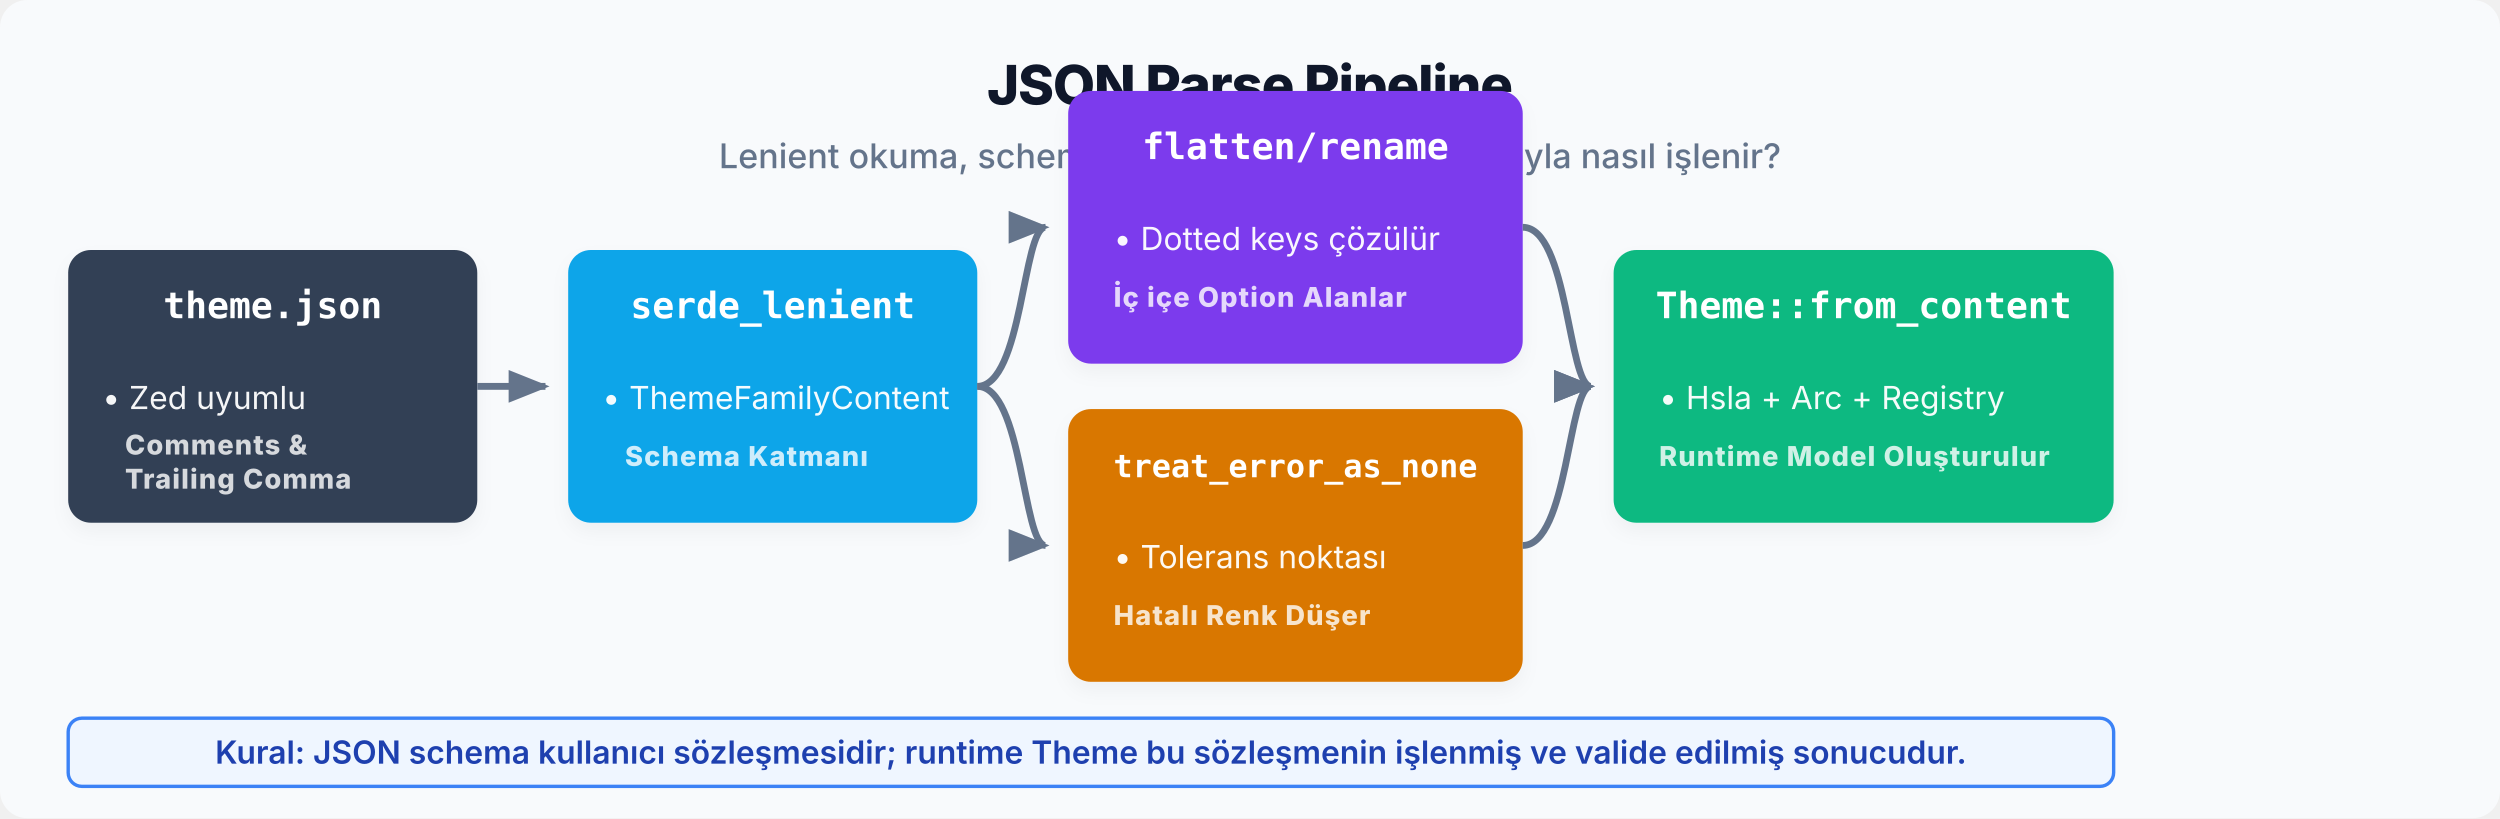
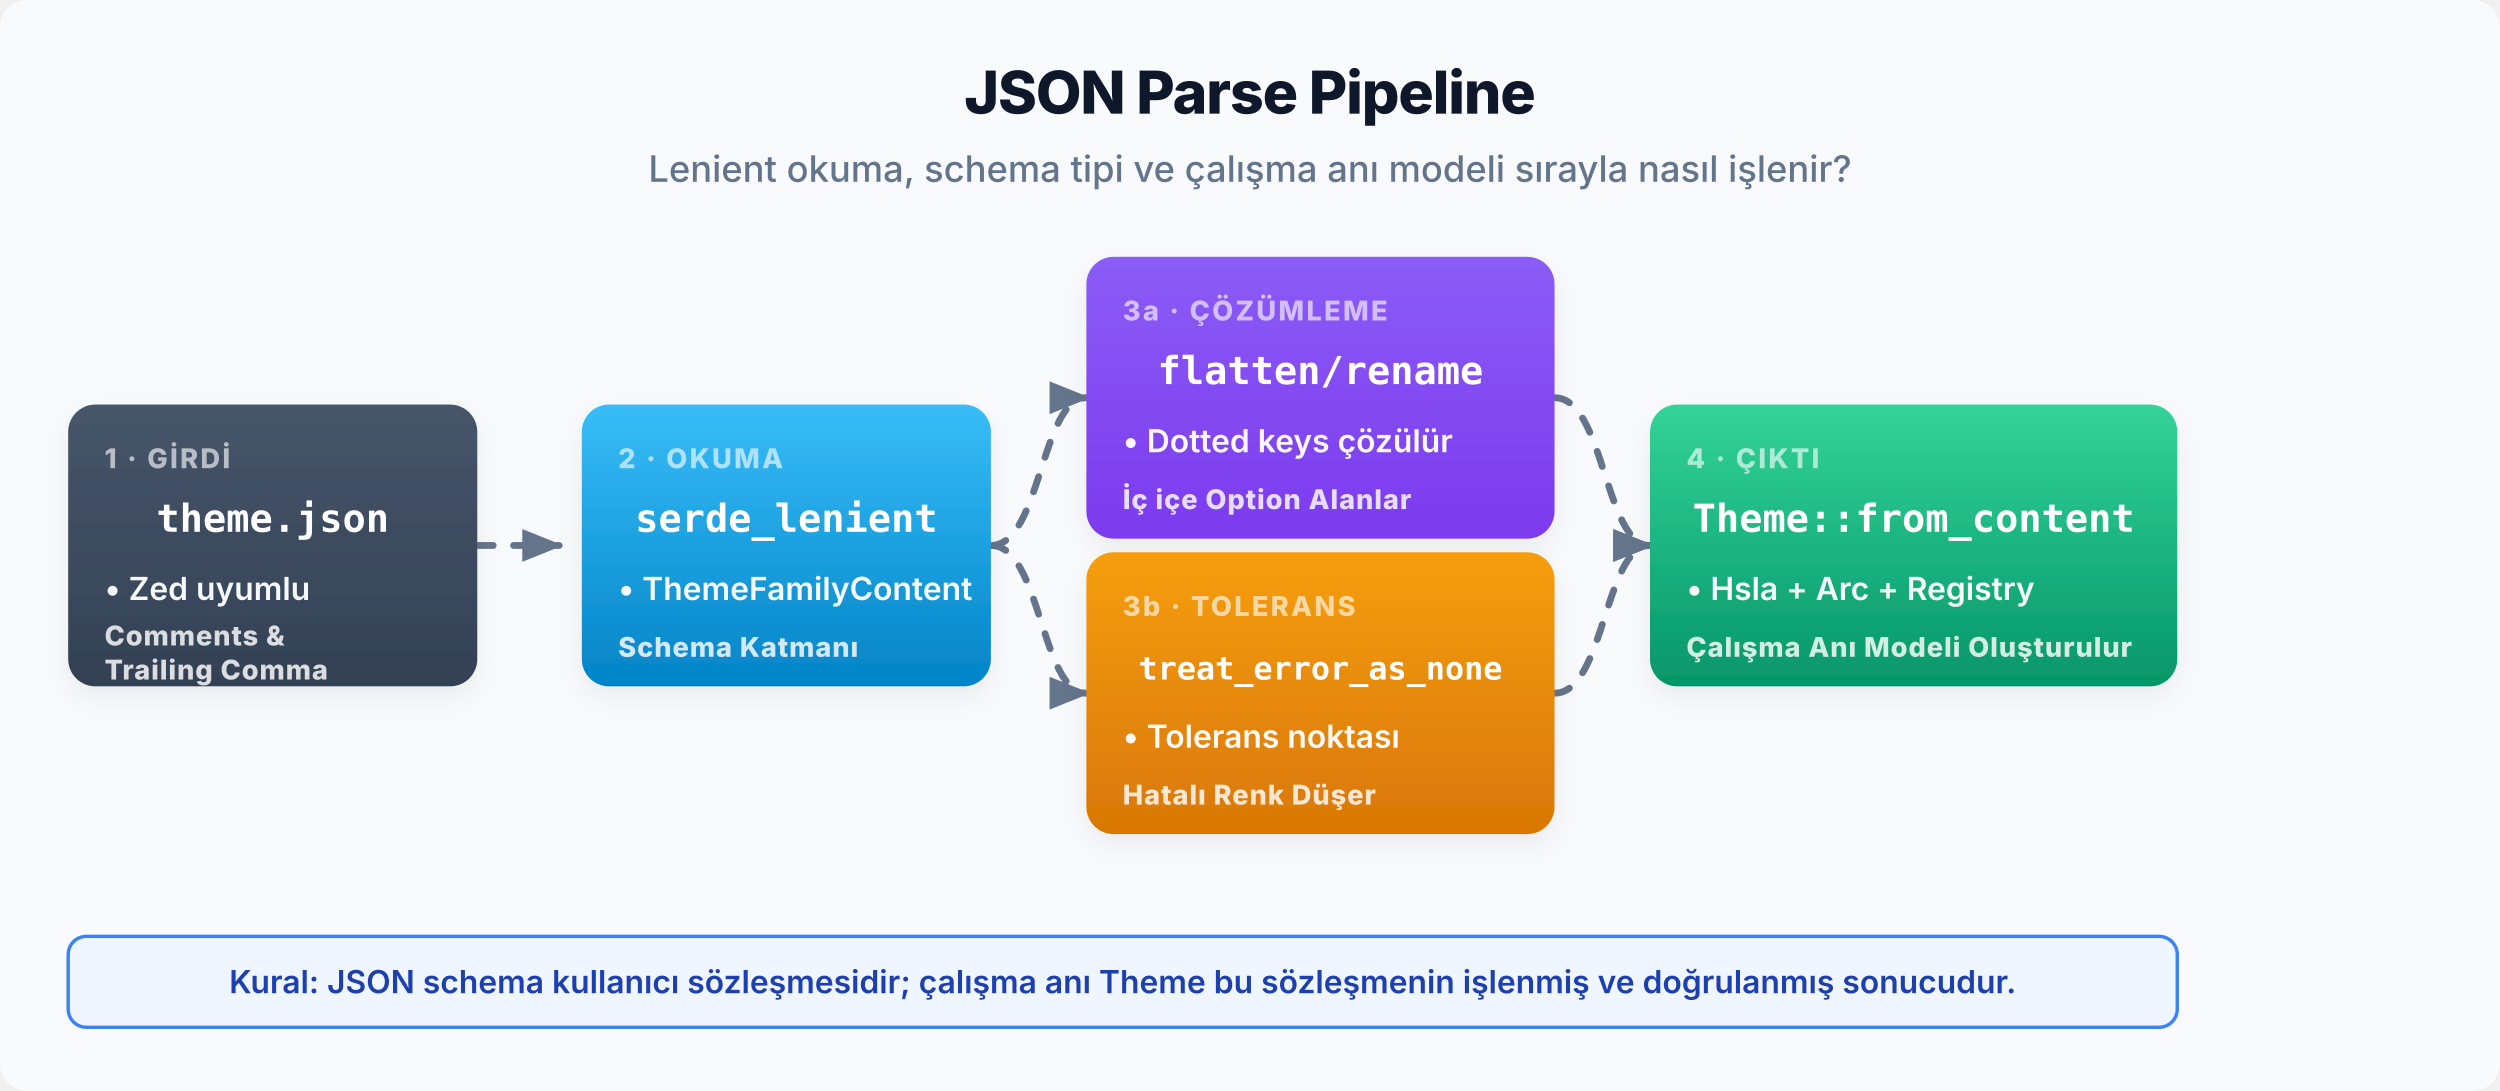
- <svg xmlns="http://www.w3.org/2000/svg" viewBox="0 0 1100 360">
+ <svg xmlns="http://www.w3.org/2000/svg" viewBox="0 0 1100 480">
  <defs>
-     <filter id="shadow" x="-10%" y="-10%" width="120%" height="120%">
-       <feDropShadow dx="0" dy="4" stdDeviation="4" flood-color="#000" flood-opacity="0.04" />
+     <filter id="shadow" x="-20%" y="-20%" width="140%" height="140%">
+       <feDropShadow dx="0" dy="5" stdDeviation="6" flood-color="#0f172a" flood-opacity="0.06" />
    </filter>
    <marker id="arrow" viewBox="0 0 10 10" refX="9" refY="5" markerWidth="6" markerHeight="6" orient="auto">
      <path d="M 0 1 L 10 5 L 0 9 Z" fill="#64748b" />
    </marker>
+     <linearGradient id="g-slate" x1="0" y1="0" x2="0" y2="1">
+       <stop offset="0" stop-color="#475569" />
+       <stop offset="1" stop-color="#334155" />
+     </linearGradient>
+     <linearGradient id="g-sky" x1="0" y1="0" x2="0" y2="1">
+       <stop offset="0" stop-color="#38bdf8" />
+       <stop offset="1" stop-color="#0284c7" />
+     </linearGradient>
+     <linearGradient id="g-violet" x1="0" y1="0" x2="0" y2="1">
+       <stop offset="0" stop-color="#8b5cf6" />
+       <stop offset="1" stop-color="#7c3aed" />
+     </linearGradient>
+     <linearGradient id="g-amber" x1="0" y1="0" x2="0" y2="1">
+       <stop offset="0" stop-color="#f59e0b" />
+       <stop offset="1" stop-color="#d97706" />
+     </linearGradient>
+     <linearGradient id="g-green" x1="0" y1="0" x2="0" y2="1">
+       <stop offset="0" stop-color="#34d399" />
+       <stop offset="1" stop-color="#059669" />
+     </linearGradient>
    <style>
-       .title { font: 800 24px system-ui, -apple-system, sans-serif; fill: #0f172a; letter-spacing: -0.5px; }
-       .subtitle { font: 500 15px system-ui, -apple-system, sans-serif; fill: #64748b; }
-       .api { font: 800 16px ui-monospace, SFMono-Regular, monospace; fill: #ffffff; }
-       .when { font: 800 12px system-ui, -apple-system, sans-serif; fill: rgba(255, 255, 255, 0.8); letter-spacing: 0.5px; }
-       .body { font: 14px system-ui, -apple-system, sans-serif; fill: #ffffff; opacity: 0.95; }
-       .arrow-line { stroke: #64748b; stroke-width: 3; fill: none; marker-end: url(#arrow); stroke-linejoin: round; }
+       .title { font: 800 26px system-ui, -apple-system, sans-serif; fill: #0f172a; letter-spacing: -0.5px; }
+       .subtitle { font: 500 16px system-ui, -apple-system, sans-serif; fill: #64748b; }
+       .api { font: 800 17px ui-monospace, SFMono-Regular, monospace; fill: #ffffff; }
+       .api-sm { font: 800 14px ui-monospace, SFMono-Regular, monospace; fill: #ffffff; }
+       .when { font: 800 12px system-ui, -apple-system, sans-serif; fill: rgba(255, 255, 255, 0.82); letter-spacing: 0.4px; }
+       .body { font: 600 14px system-ui, -apple-system, sans-serif; fill: #ffffff; opacity: 0.96; }
+       .stepno { font: 800 12px system-ui, -apple-system, sans-serif; fill: rgba(255, 255, 255, 0.62); letter-spacing: 1px; }
+       .arrow-line { stroke: #64748b; stroke-width: 3; fill: none; marker-end: url(#arrow); stroke-linecap: round; stroke-linejoin: round; }
      .card { filter: url(#shadow); }
+ 
+       .flow { stroke-dasharray: 7 9; animation: flow 9s linear infinite; }
+       @keyframes flow { 0% { stroke-dashoffset: 0; } 100% { stroke-dashoffset: -160; } }
+ 
+       .pulse { animation: pulse 10s ease-in-out infinite; }
+       .pulse-1 { animation-delay: 0s; }
+       .pulse-2 { animation-delay: 1.6s; }
+       .pulse-3 { animation-delay: 3.2s; }
+       .pulse-4 { animation-delay: 4.8s; }
+       @keyframes pulse {
+         0%   { opacity: 1; }
+         8%   { opacity: 1; }
+         50%  { opacity: 0.78; }
+         92%  { opacity: 1; }
+         100% { opacity: 1; }
+       }
+ 
+       @media (prefers-reduced-motion: reduce) {
+         .flow { animation: none; }
+         .pulse { animation: none; }
+       }
    </style>
  </defs>
  <rect width="100%" height="100%" rx="12" fill="#f8fafc" />
-   <text x="550" y="46" text-anchor="middle" class="title">JSON Parse Pipeline</text>
-   <text x="550" y="74" text-anchor="middle" class="subtitle">Lenient okuma, schema tipi ve runtime model sırayla nasıl işlenir?</text>
-   <g transform="translate(30, 110)">
-     <rect width="180" height="120" rx="10" fill="#334155" class="card" />
-     <text x="90" y="30" text-anchor="middle" class="api">theme.json</text>
-     <text x="15" y="70" class="body">• Zed uyumlu</text>
-     <text x="25" y="90" class="when">Comments &amp;</text>
-     <text x="25" y="105" class="when">Trailing Comma</text>
+   <text x="550" y="50" text-anchor="middle" class="title">JSON Parse Pipeline</text>
+   <text x="550" y="80" text-anchor="middle" class="subtitle">Lenient okuma, schema tipi ve çalışma anı modeli sırayla nasıl işlenir?</text>
+   <path d="M 210 240 H 246" class="arrow-line flow" />
+   <path d="M 436 240 C 458 240 458 175 478 175" class="arrow-line flow" />
+   <path d="M 436 240 C 458 240 458 305 478 305" class="arrow-line flow" />
+   <path d="M 684 175 C 706 175 706 240 726 240" class="arrow-line flow" />
+   <path d="M 684 305 C 706 305 706 240 726 240" class="arrow-line flow" />
+   <g transform="translate(30, 178)" class="pulse pulse-1">
+     <rect width="180" height="124" rx="12" fill="url(#g-slate)" class="card" />
+     <text x="16" y="28" class="stepno">1 · GİRDİ</text>
+     <text x="90" y="56" text-anchor="middle" class="api">theme.json</text>
+     <text x="16" y="86" class="body">• Zed uyumlu</text>
+     <text x="16" y="106" class="when">Comments &amp;</text>
+     <text x="16" y="121" class="when">Trailing Comma</text>
  </g>
-   <g transform="translate(250, 110)">
-     <rect width="180" height="120" rx="10" fill="#0ea5e9" class="card" />
-     <text x="90" y="30" text-anchor="middle" class="api">serde_lenient</text>
-     <text x="15" y="70" class="body">• ThemeFamilyContent</text>
-     <text x="25" y="95" class="when">Schema Katmanı</text>
+   <g transform="translate(256, 178)" class="pulse pulse-2">
+     <rect width="180" height="124" rx="12" fill="url(#g-sky)" class="card" />
+     <text x="16" y="28" class="stepno">2 · OKUMA</text>
+     <text x="90" y="56" text-anchor="middle" class="api">serde_lenient</text>
+     <text x="16" y="86" class="body">• ThemeFamilyContent</text>
+     <text x="16" y="111" class="when">Schema Katmanı</text>
  </g>
-   <g transform="translate(470, 40)">
-     <rect width="200" height="120" rx="10" fill="#7c3aed" class="card" />
-     <text x="100" y="30" text-anchor="middle" class="api">flatten/rename</text>
-     <text x="20" y="70" class="body">• Dotted keys çözülür</text>
-     <text x="20" y="95" class="when">İç içe Option Alanlar</text>
+   <g transform="translate(478, 113)" class="pulse pulse-3">
+     <rect width="206" height="124" rx="12" fill="url(#g-violet)" class="card" />
+     <text x="16" y="28" class="stepno">3a · ÇÖZÜMLEME</text>
+     <text x="103" y="56" text-anchor="middle" class="api">flatten/rename</text>
+     <text x="16" y="86" class="body">• Dotted keys çözülür</text>
+     <text x="16" y="111" class="when">İç içe Option Alanlar</text>
  </g>
-   <g transform="translate(470, 180)">
-     <rect width="200" height="120" rx="10" fill="#d97706" class="card" />
-     <text x="100" y="30" text-anchor="middle" class="api" style="font-size: 14px;">treat_error_as_none</text>
-     <text x="20" y="70" class="body">• Tolerans noktası</text>
-     <text x="20" y="95" class="when">Hatalı Renk Düşer</text>
+   <g transform="translate(478, 243)" class="pulse pulse-3">
+     <rect width="206" height="124" rx="12" fill="url(#g-amber)" class="card" />
+     <text x="16" y="28" class="stepno">3b · TOLERANS</text>
+     <text x="103" y="56" text-anchor="middle" class="api-sm">treat_error_as_none</text>
+     <text x="16" y="86" class="body">• Tolerans noktası</text>
+     <text x="16" y="111" class="when">Hatalı Renk Düşer</text>
  </g>
-   <g transform="translate(710, 110)">
-     <rect width="220" height="120" rx="10" fill="#10b981" class="card" />
-     <text x="110" y="30" text-anchor="middle" class="api">Theme::from_content</text>
-     <text x="20" y="70" class="body">• Hsla + Arc + Registry</text>
-     <text x="20" y="95" class="when">Runtime Model Oluşturulur</text>
+   <g transform="translate(726, 178)" class="pulse pulse-4">
+     <rect width="232" height="124" rx="12" fill="url(#g-green)" class="card" />
+     <text x="16" y="28" class="stepno">4 · ÇIKTI</text>
+     <text x="116" y="56" text-anchor="middle" class="api">Theme::from_content</text>
+     <text x="16" y="86" class="body">• Hsla + Arc + Registry</text>
+     <text x="16" y="111" class="when">Çalışma Anı Modeli Oluşturulur</text>
  </g>
-   <path d="M 210 170 H 240" class="arrow-line" />
-   <path d="M 430 170 C 450 170 450 100 460 100" class="arrow-line" />
-   <path d="M 430 170 C 450 170 450 240 460 240" class="arrow-line" />
-   <path d="M 670 100 C 690 100 690 170 700 170" class="arrow-line" />
-   <path d="M 670 240 C 690 240 690 170 700 170" class="arrow-line" />
-   <g transform="translate(30, 316)">
-     <rect width="900" height="30" rx="6" fill="#eff6ff" stroke="#3b82f6" stroke-width="1.5" />
-     <text x="450" y="20" text-anchor="middle" font-family="system-ui, -apple-system, sans-serif" font-weight="600" font-size="14" fill="#1e40af">Kural: JSON schema kullanıcı sözleşmesidir; runtime Theme bu sözleşmenin işlenmiş ve valide edilmiş sonucudur.</text>
+   <g transform="translate(30, 412)">
+     <rect width="928" height="40" rx="8" fill="#eff6ff" stroke="#3b82f6" stroke-width="1.5" />
+     <text x="464" y="25" text-anchor="middle" font-family="system-ui, -apple-system, sans-serif" font-weight="600" font-size="14" fill="#1e40af">Kural: JSON schema kullanıcı sözleşmesidir; çalışma anı Theme bu sözleşmenin işlenmiş ve doğrulanmış sonucudur.</text>
  </g>
</svg>
